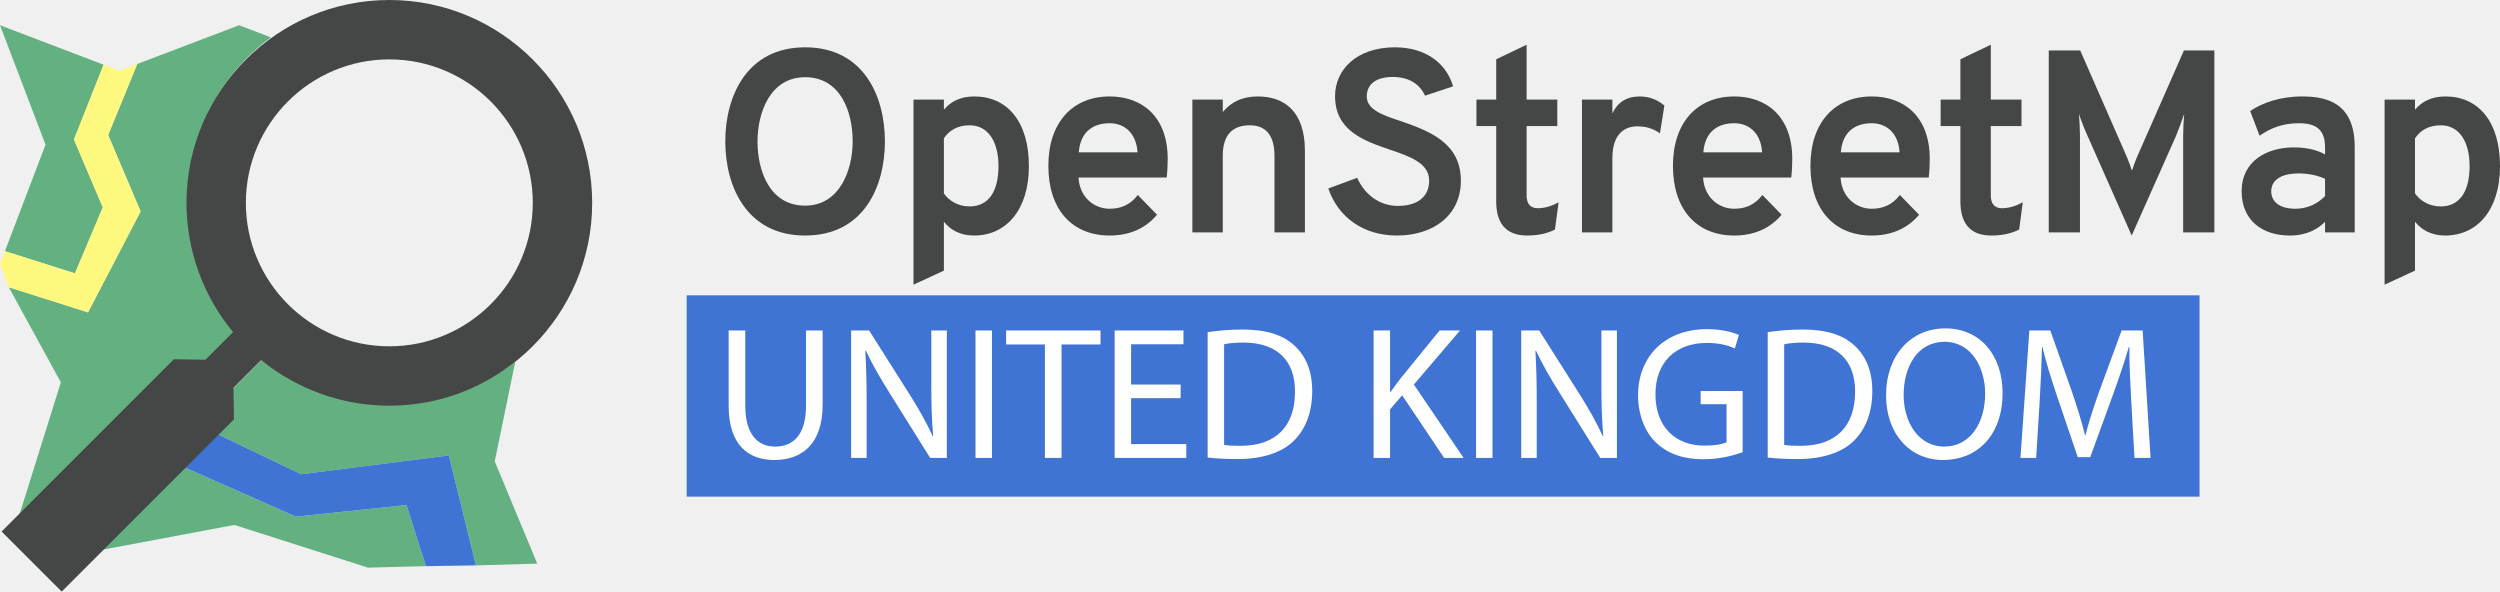
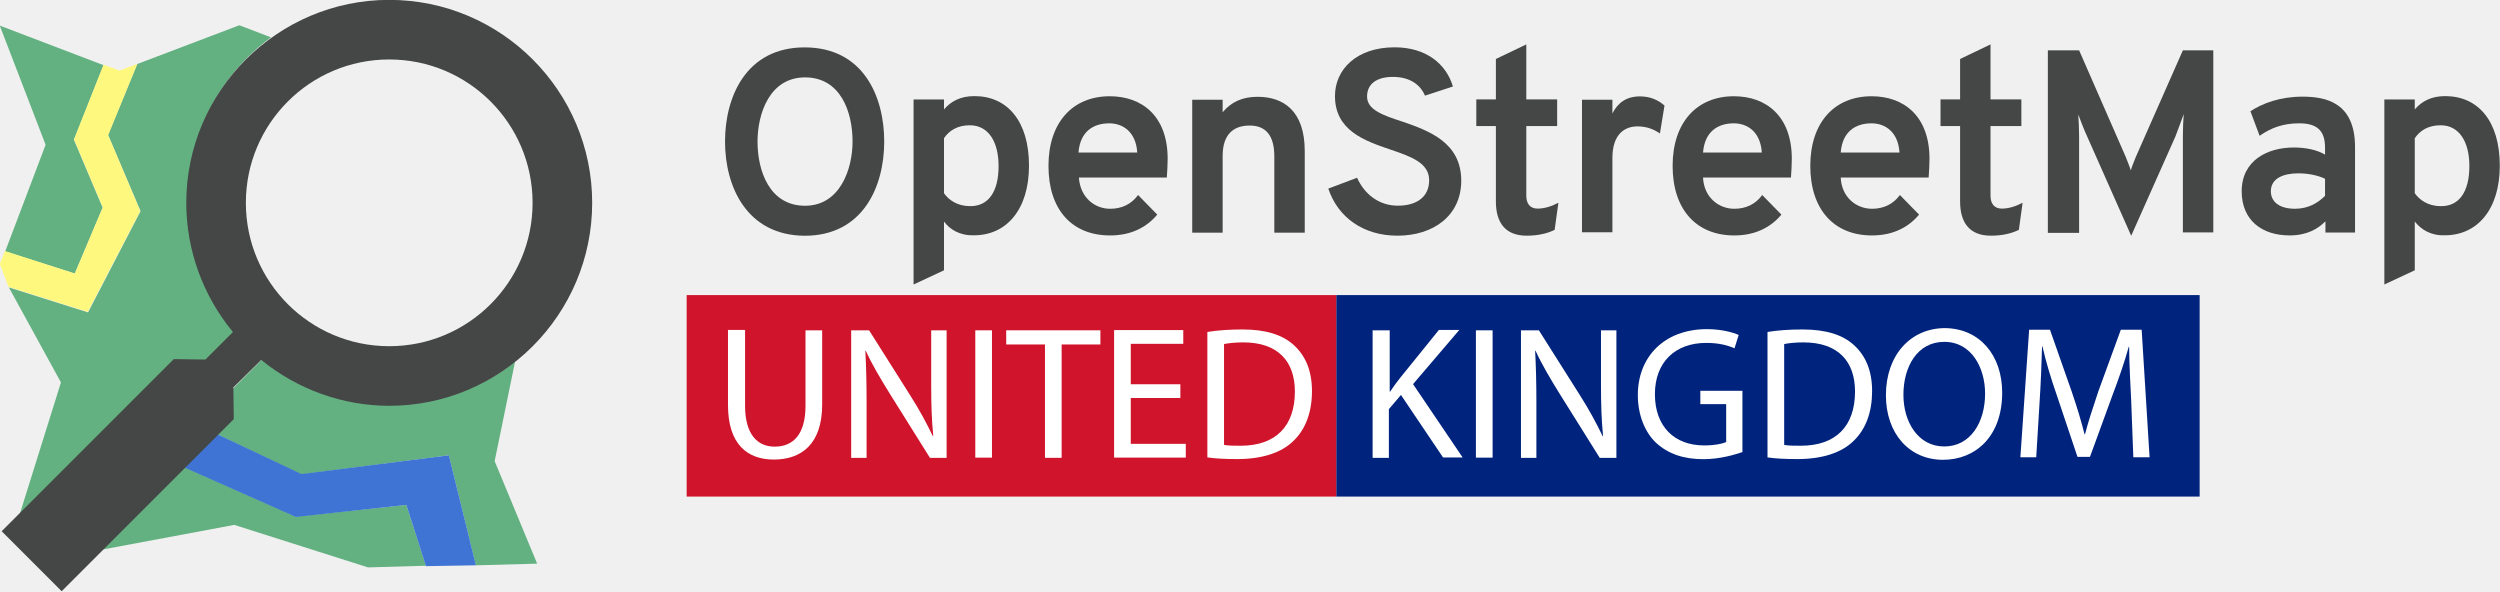
- <svg xmlns="http://www.w3.org/2000/svg" width="142.685mm" height="33.764mm" viewBox="0 0 142.685 33.764" version="1.1" id="svg5194">
-   <defs id="defs5188" />
+ <svg xmlns="http://www.w3.org/2000/svg" version="1.1" id="svg5194" x="0px" y="0px" viewBox="0 0 404.5 95.7" style="enable-background:new 0 0 404.5 95.7;" xml:space="preserve">
+   <style type="text/css">
+ 	.st0{fill:#00237D;}
+ 	.st1{fill:#D0142C;}
+ 	.st2{fill:#63B181;}
+ 	.st3{fill:#4074D4;}
+ 	.st4{fill:#FFF87F;}
+ 	.st5{fill:#454646;}
+ 	.st6{fill:#FFFFFF;}
+ </style>
  <g id="layer1" transform="translate(-48.0979,-178.5546)">
-     <path d="M 173.634,206.9 H 87.289 V 195.41 H 173.634 Z" style="fill:#4074d4;fill-opacity:1;fill-rule:nonzero;stroke:none;stroke-width:0.674" id="path4533" />
+     <path id="path4533_1_" class="st0" d="M403.9,258.9H264.3v-32.6h139.7V258.9z" />
+     <path id="path4533" class="st1" d="M264.3,258.9H159.2v-32.6h105.1V258.9z" />
    <g id="g4535" transform="matrix(0.6743005,0,0,-0.6743005,71.29734,207.3799)">
-       <path d="m 0,0 -9.363,-0.979 -10.58,4.676 -6.69,-7.648 12.064,2.267 11.311,-3.614 4.9,0.127 z" style="fill:#63b181;fill-opacity:1;fill-rule:nonzero;stroke:none" id="path4537" />
+       <path id="path4537" class="st2" d="M63.1-78.4l-26.5-2.8l-30,13.3l-19-21.7l34.2,6.4l32.1-10.2    l13.9,0.4L63.1-78.4z" />
    </g>
    <g id="g4547" transform="matrix(0.6743005,0,0,-0.6743005,73.71727,204.5494)">
-       <path d="M 0,0 2.286,-9.305 7.479,-9.155 3.882,-0.5 5.614,7.915 C 2.706,5.663 -0.942,4.32 -4.904,4.32 c -4.115,0 -7.892,1.447 -10.852,3.858 l -2.757,-2.758 -2.151,-3.104 8.161,-3.904 z" style="fill:#63b181;fill-opacity:1;fill-rule:nonzero;stroke:none" id="path4549" />
+       <path id="path4549" class="st2" d="M69.7-70.7l6.5-26.4l14.7,0.4L80.7-72.1l4.9,23.9    C77.4-54.7,67-58.5,55.8-58.5c-11.7,0-22.4,4.1-30.8,10.9l-7.8-7.8l-6.1-8.8l23.1-11.1L69.7-70.7z" />
    </g>
    <g id="g4551" transform="matrix(0.6743005,0,0,-0.6743005,71.29734,207.3799)">
-       <path d="M 0,0 1.642,-5.171 5.875,-5.107 3.589,4.198 -8.914,2.61 l -8.16,3.904 -2.869,-2.817 10.58,-4.676 z" style="fill:#4074d4;fill-opacity:1;fill-rule:nonzero;stroke:none" id="path4553" />
+       <path id="path4553" class="st3" d="M63.1-78.4l4.7-14.7l12,0.2l-6.5,26.4L37.9-71L14.7-60    l-8.1-8l30-13.3L63.1-78.4z" />
    </g>
    <g id="g4555" transform="matrix(0.6743005,0,0,-0.6743005,63.55638,180.6867)">
-       <path d="m 0,0 -2.689,1.026 -8.618,-3.279 -2.464,-6.017 2.747,-6.464 -4.451,-8.544 -6.706,2.128 4.407,-8.053 -3.779,-12.067 13.84,13.784 2.312,-0.354 2.637,2.636 c -2.655,3.027 -4.269,6.991 -4.269,11.334 0,5.694 2.769,10.74 7.033,13.87" style="fill:#63b181;fill-opacity:1;fill-rule:nonzero;stroke:none" id="path4557" />
+       <path id="path4557" class="st2" d="M42.1-5.8l-7.6,2.9L10-12.2L3-29.2l7.8-18.3L-1.8-71.8l-19,6    l12.5-22.8L-19-122.8l39.2,39.1l6.6-1l7.5,7.5c-7.5,8.6-12.1,19.8-12.1,32.1C22.1-29,30-14.7,42.1-5.8" />
    </g>
    <g id="g4559" transform="matrix(0.6743005,0,0,-0.6743005,52.37485,194.1582)">
-       <path d="m 0,0 2.358,5.588 -2.44,5.742 2.509,6.332 -8.769,3.343 L -2.49,10.894 -5.925,1.88 Z" style="fill:#63b181;fill-opacity:1;fill-rule:nonzero;stroke:none" id="path4561" />
+       <path id="path4561" class="st2" d="M11.6-42.5l6.7,15.8l-6.9,16.3l7.1,17.9l-24.9,9.5L4.6-11.6    l-9.7-25.6L11.6-42.5z" />
    </g>
    <g id="g4563" transform="matrix(0.6743005,0,0,-0.6743005,54.27045,186.264)">
-       <path d="m 0,0 2.464,6.018 -1.507,-0.573 -1.341,0.51 -2.509,-6.333 2.44,-5.741 -2.358,-5.588 -5.925,1.88 -0.418,-1.097 0.744,-1.955 6.706,-2.128 4.451,8.544 z" style="fill:#fff87f;fill-opacity:1;fill-rule:nonzero;stroke:none" id="path4565" />
+       <path id="path4565" class="st4" d="M16.8-21l7,17.1l-4.3-1.6l-3.8,1.4L8.6-22l6.9-16.3L8.8-54.2    L-8-48.8l-1.2-3.1l2.1-5.5l19-6l12.6,24.2L16.8-21z" />
    </g>
    <g id="g4567" transform="matrix(0.6743005,0,0,-0.6743005,78.50589,190.1323)">
-       <path d="m 0,0 c 0,-6.695 -5.447,-12.142 -12.142,-12.142 -6.696,0 -12.144,5.447 -12.144,12.142 0,6.695 5.448,12.143 12.144,12.143 C -5.446,12.143 0,6.696 0,0 m -12.142,17.17 c -9.468,0 -17.169,-7.702 -17.169,-17.169 0,-3.993 1.398,-7.867 3.942,-10.94 l -2.338,-2.339 -2.671,0.042 -14.581,-14.582 5.085,-5.085 14.582,14.581 -0.042,2.671 2.346,2.345 c 3.056,-2.492 6.898,-3.863 10.847,-3.863 9.467,0 17.169,7.702 17.169,17.169 -0.002,9.467 -7.703,17.17 -17.17,17.17 z" style="fill:#454646;fill-opacity:1;fill-rule:nonzero;stroke:none" id="path4569" />
+       <path id="path4569" class="st5" d="M82.7-31.5c0-19-15.4-34.4-34.4-34.4    c-19,0-34.4,15.4-34.4,34.4S29.3,2.9,48.3,2.9S82.7-12.5,82.7-31.5 M48.3,17.2C21.5,17.2-0.4-4.7-0.4-31.5c0-11.3,4-22.3,11.2-31    l-6.6-6.6L-3.4-69l-41.3-41.3l14.4-14.4L11-83.4l-0.1,7.6l6.7,6.6c8.7-7.1,19.6-11,30.7-11C75.2-80.2,97-58.3,97-31.5    C97-4.7,75.2,17.2,48.3,17.2z" />
    </g>
    <g id="g4571" transform="matrix(0.6743005,0,0,-0.6743005,90.63379,197.4157)">
-       <path d="m 0,0 v -6.387 c 0,-2.417 1.073,-3.441 2.514,-3.441 1.6,0 2.625,1.057 2.625,3.441 V 0 h 1.408 v -6.29 c 0,-3.314 -1.744,-4.674 -4.081,-4.674 -2.209,0 -3.874,1.265 -3.874,4.61 V 0 Z" style="fill:#ffffff;fill-opacity:1;fill-rule:nonzero;stroke:none" id="path4573" />
+       <path id="path4573" class="st6" d="M115.7-51.3v-18.1c0-6.9,3-9.8,7.1-9.8c4.5,0,7.4,3,7.4,9.8    v18.1h4v-17.8c0-9.4-4.9-13.2-11.6-13.2c-6.3,0-11,3.6-11,13.1v18H115.7z" />
    </g>
    <g id="g4575" transform="matrix(0.6743005,0,0,-0.6743005,96.67545,204.6901)">
-       <path d="M 0,0 V 10.788 H 1.521 L 4.978,5.33 C 5.778,4.065 6.402,2.929 6.915,1.825 L 6.946,1.841 C 6.818,3.281 6.787,4.594 6.787,6.274 v 4.514 H 8.1 V 0 H 6.69 L 3.266,5.475 c -0.753,1.2 -1.473,2.432 -2.018,3.6 L 1.2,9.06 C 1.28,7.699 1.312,6.402 1.312,4.609 V 0 Z" style="fill:#ffffff;fill-opacity:1;fill-rule:nonzero;stroke:none" id="path4577" />
+       <path id="path4577" class="st6" d="M132.2-71.1v30.6h4.3l9.8-15.5c2.3-3.6,4-6.8,5.5-9.9l0.1,0    c-0.4,4.1-0.5,7.8-0.5,12.6v12.8h3.7v-30.6h-4l-9.7,15.5c-2.1,3.4-4.2,6.9-5.7,10.2l-0.1,0c0.2-3.9,0.3-7.5,0.3-12.6v-13.1H132.2z    " />
    </g>
-     <path d="m 104.713,204.69 h -0.939 v -7.274 h 0.939 z" style="fill:#ffffff;fill-opacity:1;fill-rule:nonzero;stroke:none;stroke-width:0.674" id="path4579" />
+     <path id="path4579" class="st6" d="M208.6,252.6h-2.7V232h2.7V252.6z" />
    <g id="g4581" transform="matrix(0.6743005,0,0,-0.6743005,107.7343,198.2144)">
-       <path d="M 0,0 H -3.281 V 1.185 H 4.706 V 0 H 1.408 V -9.604 H 0 Z" style="fill:#ffffff;fill-opacity:1;fill-rule:nonzero;stroke:none" id="path4583" />
+       <path id="path4583" class="st6" d="M162.3-53.5H153v3.4h22.6v-3.4h-9.3v-27.2h-4V-53.5z" />
    </g>
    <g id="g4585" transform="matrix(0.6743005,0,0,-0.6743005,115.4815,201.2797)">
-       <path d="M 0,0 H -4.193 V -3.889 H 0.48 V -5.058 H -5.586 V 5.73 H 0.24 V 4.562 H -4.193 V 1.153 H 0 Z" style="fill:#ffffff;fill-opacity:1;fill-rule:nonzero;stroke:none" id="path4587" />
+       <path id="path4587" class="st6" d="M183.3-61.8h-11.9v-11h13.2v-3.3h-17.2v30.6H184v-3.3h-12.6    v-9.7h11.9V-61.8z" />
    </g>
    <g id="g4589" transform="matrix(0.6743005,0,0,-0.6743005,117.962,203.9454)">
-       <path d="m 0,0 c 0.353,-0.064 0.864,-0.08 1.408,-0.08 2.978,0 4.594,1.665 4.594,4.578 C 6.019,7.043 4.578,8.659 1.633,8.659 0.912,8.659 0.368,8.596 0,8.516 Z M -1.393,9.54 C -0.544,9.668 0.464,9.764 1.568,9.764 3.569,9.764 4.994,9.3 5.938,8.419 6.898,7.539 7.459,6.29 7.459,4.546 7.459,2.785 6.914,1.345 5.906,0.353 4.897,-0.656 3.233,-1.2 1.137,-1.2 c -0.993,0 -1.825,0.048 -2.53,0.128 z" style="fill:#ffffff;fill-opacity:1;fill-rule:nonzero;stroke:none" id="path4591" />
+       <path id="path4591" class="st6" d="M190.1-69.1c1-0.2,2.4-0.2,4-0.2c8.4,0,13,4.7,13,13    c0,7.2-4,11.8-12.4,11.8c-2,0-3.6-0.2-4.6-0.4V-69.1z M186.1-42c2.4,0.4,5.3,0.6,8.4,0.6c5.7,0,9.7-1.3,12.4-3.8    c2.7-2.5,4.3-6,4.3-11c0-5-1.5-9.1-4.4-11.9c-2.9-2.9-7.6-4.4-13.5-4.4c-2.8,0-5.2,0.1-7.2,0.4V-42z" />
    </g>
    <g id="g4593" transform="matrix(0.6743005,0,0,-0.6743005,126.4948,197.4157)">
-       <path d="M 0,0 H 1.393 V -5.202 H 1.44 c 0.289,0.416 0.577,0.801 0.849,1.152 L 5.586,0 h 1.728 l -3.905,-4.577 4.21,-6.211 H 5.97 L 2.417,-5.49 1.393,-6.675 v -4.113 H 0 Z" style="fill:#ffffff;fill-opacity:1;fill-rule:nonzero;stroke:none" id="path4595" />
+       <path id="path4595" class="st6" d="M213.3-51.3h3.9v-14.7h0.1c0.8,1.2,1.6,2.3,2.4,3.3l9.3,11.5    h4.9l-11.1-13l11.9-17.6h-4.7l-10.1,15l-2.9-3.4v-11.7h-3.9V-51.3z" />
    </g>
-     <path d="m 133.281,204.69 h -0.939 v -7.274 h 0.939 z" style="fill:#ffffff;fill-opacity:1;fill-rule:nonzero;stroke:none;stroke-width:0.674" id="path4597" />
+     <path id="path4597" class="st6" d="M289.6,252.6h-2.7V232h2.7V252.6z" />
    <g id="g4599" transform="matrix(0.6743005,0,0,-0.6743005,134.921,204.6901)">
-       <path d="M 0,0 V 10.788 H 1.521 L 4.978,5.33 C 5.778,4.065 6.402,2.929 6.914,1.825 l 0.032,0.016 c -0.128,1.44 -0.16,2.753 -0.16,4.433 v 4.514 H 8.099 V 0 H 6.69 L 3.265,5.475 c -0.752,1.2 -1.473,2.432 -2.017,3.6 L 1.2,9.06 C 1.28,7.699 1.312,6.402 1.312,4.609 V 0 Z" style="fill:#ffffff;fill-opacity:1;fill-rule:nonzero;stroke:none" id="path4601" />
+       <path id="path4601" class="st6" d="M236.2-71.1v30.6h4.3l9.8-15.5c2.3-3.6,4-6.8,5.5-9.9l0.1,0    c-0.4,4.1-0.5,7.8-0.5,12.6v12.8h3.7v-30.6h-4l-9.7,15.5c-2.1,3.4-4.2,6.9-5.7,10.2l-0.1,0c0.2-3.9,0.3-7.5,0.3-12.6v-13.1H236.2z    " />
    </g>
    <g id="g4603" transform="matrix(0.6743005,0,0,-0.6743005,147.5569,204.3661)">
-       <path d="m 0,0 c -0.624,-0.225 -1.856,-0.593 -3.313,-0.593 -1.633,0 -2.977,0.416 -4.034,1.425 -0.928,0.897 -1.505,2.337 -1.505,4.018 0.016,3.217 2.225,5.57 5.843,5.57 1.248,0 2.225,-0.273 2.689,-0.496 L -0.656,8.787 c -0.576,0.256 -1.297,0.465 -2.385,0.465 -2.625,0 -4.338,-1.633 -4.338,-4.338 0,-2.737 1.649,-4.354 4.162,-4.354 0.912,0 1.536,0.128 1.857,0.288 V 4.065 H -3.554 V 5.186 H 0 Z" style="fill:#ffffff;fill-opacity:1;fill-rule:nonzero;stroke:none" id="path4605" />
+       <path id="path4605" class="st6" d="M270.6-70.2c-1.8-0.6-5.3-1.7-9.4-1.7c-4.6,0-8.4,1.2-11.4,4    c-2.6,2.5-4.3,6.6-4.3,11.4c0,9.1,6.3,15.8,16.6,15.8c3.5,0,6.3-0.8,7.6-1.4l-1-3.2c-1.6,0.7-3.7,1.3-6.8,1.3    c-7.4,0-12.3-4.6-12.3-12.3c0-7.8,4.7-12.3,11.8-12.3c2.6,0,4.4,0.4,5.3,0.8v9.1h-6.2v3.2h10.1V-70.2z" />
    </g>
    <g id="g4607" transform="matrix(0.6743005,0,0,-0.6743005,149.9287,203.9454)">
-       <path d="m 0,0 c 0.352,-0.064 0.864,-0.08 1.408,-0.08 2.978,0 4.594,1.665 4.594,4.578 C 6.019,7.043 4.577,8.659 1.633,8.659 0.912,8.659 0.368,8.596 0,8.516 Z M -1.393,9.54 C -0.545,9.668 0.464,9.764 1.568,9.764 3.569,9.764 4.994,9.3 5.938,8.419 6.898,7.539 7.459,6.29 7.459,4.546 7.459,2.785 6.914,1.345 5.906,0.353 4.897,-0.656 3.233,-1.2 1.136,-1.2 c -0.992,0 -1.824,0.048 -2.529,0.128 z" style="fill:#ffffff;fill-opacity:1;fill-rule:nonzero;stroke:none" id="path4609" />
+       <path id="path4609" class="st6" d="M277.1-69.1c1-0.2,2.4-0.2,4-0.2c8.4,0,13,4.7,13,13    c0,7.2-4,11.8-12.4,11.8c-2,0-3.6-0.2-4.6-0.4V-69.1z M273.1-42c2.4,0.4,5.3,0.6,8.4,0.6c5.7,0,9.7-1.3,12.4-3.8    c2.7-2.5,4.3-6,4.3-11c0-5-1.5-9.1-4.4-11.9c-2.9-2.9-7.6-4.4-13.5-4.4c-2.8,0-5.2,0.1-7.2,0.4V-42z" />
    </g>
    <g id="g4611" transform="matrix(0.6743005,0,0,-0.6743005,156.7469,201.096)">
-       <path d="m 0,0 c 0,-2.305 1.249,-4.37 3.441,-4.37 2.209,0 3.458,2.033 3.458,4.482 0,2.145 -1.121,4.386 -3.441,4.386 C 1.153,4.498 0,2.369 0,0 m 8.372,0.176 c 0,-3.713 -2.257,-5.682 -5.011,-5.682 -2.848,0 -4.849,2.209 -4.849,5.474 0,3.426 2.129,5.667 5.009,5.667 2.946,0 4.851,-2.258 4.851,-5.459" style="fill:#ffffff;fill-opacity:1;fill-rule:nonzero;stroke:none" id="path4613" />
+       <path id="path4613" class="st6" d="M295.6-61.3c0-6.5,3.5-12.4,9.8-12.4c6.3,0,9.8,5.8,9.8,12.7    c0,6.1-3.2,12.4-9.8,12.4C298.9-48.6,295.6-54.6,295.6-61.3 M319.3-60.8c0-10.5-6.4-16.1-14.2-16.1c-8.1,0-13.7,6.3-13.7,15.5    c0,9.7,6,16.1,14.2,16.1C313.9-45.4,319.3-51.8,319.3-60.8" />
    </g>
    <g id="g4615" transform="matrix(0.6743005,0,0,-0.6743005,169.7389,201.4951)">
-       <path d="M 0,0 C -0.08,1.504 -0.177,3.313 -0.16,4.657 H -0.209 C -0.576,3.393 -1.024,2.049 -1.569,0.56 L -3.474,-4.674 H -4.53 L -6.275,0.464 C -6.787,1.984 -7.22,3.377 -7.523,4.657 H -7.556 C -7.588,3.313 -7.668,1.504 -7.764,-0.112 L -8.052,-4.738 H -9.38 L -8.628,6.05 h 1.776 l 1.841,-5.218 c 0.449,-1.328 0.817,-2.513 1.089,-3.634 h 0.048 c 0.272,1.089 0.656,2.274 1.137,3.634 L -0.816,6.05 H 0.96 L 1.632,-4.738 H 0.271 Z" style="fill:#ffffff;fill-opacity:1;fill-rule:nonzero;stroke:none" id="path4617" />
+       <path id="path4617" class="st6" d="M331-62.4c-0.2,4.3-0.5,9.4-0.5,13.2h-0.1    c-1-3.6-2.3-7.4-3.9-11.6l-5.4-14.8h-3l-4.9,14.6c-1.5,4.3-2.7,8.3-3.5,11.9h-0.1c-0.1-3.8-0.3-8.9-0.6-13.5l-0.8-13.1h-3.8    l2.1,30.6h5l5.2-14.8c1.3-3.8,2.3-7.1,3.1-10.3h0.1c0.8,3.1,1.9,6.4,3.2,10.3l5.4,14.8h5l1.9-30.6h-3.9L331-62.4z" />
    </g>
    <g id="g4619" transform="matrix(0.6743005,0,0,-0.6743005,96.76304,186.6262)">
-       <path d="m 0,0 c 0,2.53 -1.034,5.435 -4.026,5.435 -2.993,0 -4.027,-3.059 -4.027,-5.435 0,-2.508 1.034,-5.435 4.027,-5.435 C -1.056,-5.435 0,-2.354 0,0 m -10.781,0 c 0,3.807 1.804,7.965 6.755,7.965 4.972,0 6.755,-4.158 6.755,-7.965 0,-3.807 -1.783,-7.965 -6.755,-7.965 -4.951,0 -6.755,4.158 -6.755,7.965" style="fill:#454646;fill-opacity:1;fill-rule:nonzero;stroke:none" id="path4621" />
+       <path id="path4621" class="st5" d="M132.4-22c0,7.2-2.9,15.4-11.4,15.4    c-8.5,0-11.4-8.7-11.4-15.4c0-7.1,2.9-15.4,11.4-15.4C129.4-37.4,132.4-28.6,132.4-22 M101.8-22c0,10.8,5.1,22.6,19.1,22.6    c14.1,0,19.1-11.8,19.1-22.6s-5.1-22.6-19.1-22.6C107-44.5,101.8-32.8,101.8-22" />
    </g>
    <g id="g4623" transform="matrix(0.6743005,0,0,-0.6743005,105.0851,188.0357)">
-       <path d="m 0,0 c 0,2.046 -0.857,3.455 -2.442,3.455 -1.012,0 -1.716,-0.418 -2.178,-1.101 v -4.665 c 0.395,-0.571 1.143,-1.1 2.178,-1.1 C -0.88,-3.411 0,-2.2 0,0 m -4.62,-4.708 v -4.137 l -2.574,-1.189 V 5.633 H -4.62 V 4.775 c 0.55,0.66 1.364,1.122 2.574,1.122 2.794,0 4.62,-2.134 4.62,-5.897 0,-3.697 -1.914,-5.875 -4.642,-5.875 -1.21,0 -2.025,0.506 -2.552,1.167" style="fill:#454646;fill-opacity:1;fill-rule:nonzero;stroke:none" id="path4625" />
+       <path id="path4625" class="st5" d="M155.1-25.8c0,5.8-2.4,9.8-6.9,9.8c-2.9,0-4.9-1.2-6.2-3.1    v-13.2c1.1-1.6,3.2-3.1,6.2-3.1C152.6-35.5,155.1-32,155.1-25.8 M142-39.1v-11.7l-7.3-3.4v44.4h7.3v-2.4c1.6,1.9,3.9,3.2,7.3,3.2    c7.9,0,13.1-6,13.1-16.7c0-10.5-5.4-16.7-13.2-16.7C145.8-42.5,143.4-41,142-39.1" />
    </g>
    <g id="g4627" transform="matrix(0.6743005,0,0,-0.6743005,113.0214,187.2495)">
-       <path d="M 0,0 C -0.11,1.716 -1.188,2.464 -2.354,2.464 -3.74,2.464 -4.841,1.76 -4.973,0 Z m -7.547,-1.144 c 0,3.674 2.046,5.875 5.193,5.875 2.707,0 4.907,-1.672 4.907,-5.281 0,-0.462 -0.023,-1.078 -0.088,-1.584 h -7.46 c 0.089,-1.651 1.299,-2.64 2.641,-2.64 0.99,0 1.782,0.374 2.376,1.166 L 1.65,-5.281 c -0.879,-1.056 -2.2,-1.76 -4.004,-1.76 -3.191,0 -5.193,2.201 -5.193,5.897" style="fill:#454646;fill-opacity:1;fill-rule:nonzero;stroke:none" id="path4629" />
+       <path id="path4629" class="st5" d="M176.6-23.7c-0.3,4.9-3.4,7-6.7,7c-3.9,0-7-2-7.4-7H176.6z     M155.3-26.9c0,10.4,5.8,16.7,14.7,16.7c7.7,0,13.9-4.7,13.9-15c0-1.3-0.1-3.1-0.2-4.5h-21.1c0.3-4.7,3.7-7.5,7.5-7.5    c2.8,0,5.1,1.1,6.7,3.3l4.6-4.7c-2.5-3-6.2-5-11.3-5C160.9-43.6,155.3-37.4,155.3-26.9" />
    </g>
    <g id="g4631" transform="matrix(0.6743005,0,0,-0.6743005,120.839,187.4721)">
-       <path d="m 0,0 c 0,1.849 -0.792,2.619 -2.09,2.619 -1.387,0 -2.289,-0.726 -2.289,-2.575 V -6.447 H -6.953 V 4.797 h 2.574 V 3.741 c 0.727,0.88 1.694,1.32 2.971,1.32 2.135,0 3.982,-1.166 3.982,-4.599 V -6.447 H 0 Z" style="fill:#454646;fill-opacity:1;fill-rule:nonzero;stroke:none" id="path4633" />
+       <path id="path4633" class="st5" d="M197.9-24.3c0,5.2-2.2,7.4-5.9,7.4c-3.9,0-6.5-2.1-6.5-7.3    v-18.4h-7.3v31.9h7.3v-3c2.1,2.5,4.8,3.7,8.4,3.7c6.1,0,11.3-3.3,11.3-13v-19.6h-7.3V-24.3z" />
    </g>
    <g id="g4635" transform="matrix(0.6743005,0,0,-0.6743005,123.9089,189.3116)">
-       <path d="m 0,0 2.442,0.902 c 0.638,-1.408 1.87,-2.377 3.454,-2.377 1.585,0 2.641,0.726 2.641,2.135 0,1.474 -1.562,2.024 -3.301,2.618 -2.2,0.748 -4.664,1.606 -4.664,4.533 0,2.244 1.826,4.136 5.061,4.136 2.684,0 4.379,-1.408 4.929,-3.3 L 8.186,7.855 C 7.789,8.757 6.909,9.439 5.457,9.439 c -1.387,0 -2.2,-0.594 -2.2,-1.65 0,-1.122 1.342,-1.584 2.948,-2.112 2.244,-0.793 5.017,-1.76 5.017,-5.017 0,-2.971 -2.377,-4.643 -5.413,-4.643 C 2.971,-3.983 0.836,-2.442 0,0" style="fill:#454646;fill-opacity:1;fill-rule:nonzero;stroke:none" id="path4637" />
+       <path id="path4637" class="st5" d="M206.3-29.3l6.9,2.6c1.8-4,5.3-6.7,9.8-6.7    c4.5,0,7.5,2.1,7.5,6.1c0,4.2-4.4,5.7-9.4,7.4c-6.2,2.1-13.2,4.6-13.2,12.8c0,6.4,5.2,11.7,14.3,11.7c7.6,0,12.4-4,14-9.4L229.5-7    c-1.1,2.6-3.6,4.5-7.7,4.5c-3.9,0-6.2-1.7-6.2-4.7c0-3.2,3.8-4.5,8.4-6c6.4-2.2,14.2-5,14.2-14.2c0-8.4-6.7-13.2-15.3-13.2    C214.7-40.6,208.6-36.2,206.3-29.3" />
    </g>
    <g id="g4639" transform="matrix(0.6743005,0,0,-0.6743005,133.4921,190.0537)">
-       <path d="M 0,0 V 6.381 H -1.672 V 8.625 H 0 v 3.411 l 2.574,1.232 V 8.625 H 5.171 V 6.381 H 2.574 V 0.506 c 0,-0.638 0.265,-1.078 0.947,-1.078 0.572,0 1.166,0.176 1.76,0.506 L 4.973,-2.376 C 4.335,-2.706 3.543,-2.882 2.619,-2.882 0.771,-2.882 0,-1.782 0,0" style="fill:#454646;fill-opacity:1;fill-rule:nonzero;stroke:none" id="path4641" />
+       <path id="path4641" class="st5" d="M232.3-31.3v18.1h-4.7v6.4h4.7v9.7l7.3,3.5V-6.8h7.4v-6.4    h-7.4v-16.7c0-1.8,0.8-3.1,2.7-3.1c1.6,0,3.3,0.5,5,1.4l-0.9-6.5c-1.8-0.9-4.1-1.4-6.7-1.4C234.5-39.5,232.3-36.3,232.3-31.3" />
    </g>
    <g id="g4643" transform="matrix(0.6743005,0,0,-0.6743005,138.3873,184.2375)">
-       <path d="m 0,0 h 2.574 v -1.166 c 0.441,0.924 1.189,1.43 2.311,1.43 0.836,0 1.517,-0.286 2.09,-0.77 L 6.601,-2.86 c -0.462,0.33 -1.056,0.594 -1.914,0.594 -0.991,0 -2.113,-0.55 -2.113,-2.685 v -6.293 H 0 Z" style="fill:#454646;fill-opacity:1;fill-rule:nonzero;stroke:none" id="path4645" />
+       <path id="path4645" class="st5" d="M245.7-15.5h7.3v-3.3c1.3,2.6,3.4,4.1,6.6,4.1    c2.4,0,4.3-0.8,5.9-2.2l-1.1-6.7c-1.3,0.9-3,1.7-5.4,1.7c-2.8,0-6-1.6-6-7.6v-17.8h-7.3V-15.5z" />
    </g>
    <g id="g4647" transform="matrix(0.6743005,0,0,-0.6743005,148.6684,187.2495)">
-       <path d="M 0,0 C -0.11,1.716 -1.188,2.464 -2.354,2.464 -3.741,2.464 -4.841,1.76 -4.973,0 Z m -7.547,-1.144 c 0,3.674 2.046,5.875 5.193,5.875 2.706,0 4.906,-1.672 4.906,-5.281 0,-0.462 -0.022,-1.078 -0.088,-1.584 h -7.459 c 0.088,-1.651 1.299,-2.64 2.641,-2.64 0.99,0 1.782,0.374 2.375,1.166 L 1.65,-5.281 c -0.88,-1.056 -2.201,-1.76 -4.004,-1.76 -3.191,0 -5.193,2.201 -5.193,5.897" style="fill:#454646;fill-opacity:1;fill-rule:nonzero;stroke:none" id="path4649" />
+       <path id="path4649" class="st5" d="M273.6-23.7c-0.3,4.9-3.4,7-6.7,7c-3.9,0-7-2-7.4-7H273.6z     M252.2-26.9c0,10.4,5.8,16.7,14.7,16.7c7.7,0,13.9-4.7,13.9-15c0-1.3-0.1-3.1-0.2-4.5h-21.1c0.2-4.7,3.7-7.5,7.5-7.5    c2.8,0,5.1,1.1,6.7,3.3l4.6-4.7c-2.5-3-6.2-5-11.3-5C257.9-43.6,252.2-37.4,252.2-26.9" />
    </g>
    <g id="g4651" transform="matrix(0.6743005,0,0,-0.6743005,156.515,187.2495)">
-       <path d="M 0,0 C -0.11,1.716 -1.188,2.464 -2.354,2.464 -3.741,2.464 -4.841,1.76 -4.973,0 Z m -7.547,-1.144 c 0,3.674 2.046,5.875 5.193,5.875 2.706,0 4.906,-1.672 4.906,-5.281 0,-0.462 -0.022,-1.078 -0.088,-1.584 h -7.459 c 0.088,-1.651 1.299,-2.64 2.641,-2.64 0.99,0 1.782,0.374 2.375,1.166 L 1.65,-5.281 c -0.88,-1.056 -2.201,-1.76 -4.004,-1.76 -3.191,0 -5.193,2.201 -5.193,5.897" style="fill:#454646;fill-opacity:1;fill-rule:nonzero;stroke:none" id="path4653" />
+       <path id="path4653" class="st5" d="M295-23.7c-0.3,4.9-3.4,7-6.7,7c-3.9,0-7-2-7.4-7H295z     M273.6-26.9c0,10.4,5.8,16.7,14.7,16.7c7.7,0,13.9-4.7,13.9-15c0-1.3-0.1-3.1-0.2-4.5h-21.1c0.2-4.7,3.7-7.5,7.5-7.5    c2.8,0,5.1,1.1,6.7,3.3l4.6-4.7c-2.5-3-6.2-5-11.3-5C279.3-43.6,273.6-37.4,273.6-26.9" />
    </g>
    <g id="g4655" transform="matrix(0.6743005,0,0,-0.6743005,159.9853,190.0537)">
-       <path d="M 0,0 V 6.381 H -1.672 V 8.625 H 0 v 3.411 l 2.574,1.232 V 8.625 H 5.171 V 6.381 H 2.574 V 0.506 c 0,-0.638 0.265,-1.078 0.947,-1.078 0.572,0 1.166,0.176 1.76,0.506 L 4.973,-2.376 C 4.335,-2.706 3.543,-2.882 2.619,-2.882 0.771,-2.882 0,-1.782 0,0" style="fill:#454646;fill-opacity:1;fill-rule:nonzero;stroke:none" id="path4657" />
+       <path id="path4657" class="st5" d="M304.4-31.3v18.1h-4.7v6.4h4.7v9.7l7.3,3.5V-6.8h7.4v-6.4    h-7.4v-16.7c0-1.8,0.8-3.1,2.7-3.1c1.6,0,3.3,0.5,5,1.4l-0.9-6.5c-1.8-0.9-4.1-1.4-6.7-1.4C306.6-39.5,304.4-36.3,304.4-31.3" />
    </g>
    <g id="g4659" transform="matrix(0.6743005,0,0,-0.6743005,172.6996,191.8192)">
-       <path d="m 0,0 v 8.185 c 0,0.55 0.044,1.43 0.088,1.848 C -0.11,9.439 -0.396,8.691 -0.616,8.141 l -3.74,-8.405 -3.742,8.449 C -8.34,8.713 -8.625,9.439 -8.823,10.033 -8.779,9.615 -8.735,8.735 -8.735,8.185 V 0 h -2.641 v 15.402 h 2.662 l 3.961,-9.043 c 0.154,-0.374 0.308,-0.792 0.418,-1.144 0.11,0.352 0.265,0.77 0.418,1.144 l 3.982,9.043 H 2.641 V 0 Z" style="fill:#454646;fill-opacity:1;fill-rule:nonzero;stroke:none" id="path4661" />
+       <path id="path4661" class="st5" d="M339-36.1v23.2c0,1.6,0.1,4.1,0.2,5.2    c-0.6-1.7-1.4-3.8-2-5.4l-10.6-23.8l-10.6,23.9c-0.7,1.5-1.5,3.6-2.1,5.2c0.1-1.2,0.2-3.7,0.2-5.2v-23.2h-7.5V7.6h7.5l11.2-25.6    c0.4-1.1,0.9-2.2,1.2-3.2c0.3,1,0.8,2.2,1.2,3.2l11.3,25.6h7.3v-43.7H339z" />
    </g>
    <g id="g4663" transform="matrix(0.6743005,0,0,-0.6743005,180.7984,189.7419)">
-       <path d="m 0,0 v 1.452 c -0.594,0.286 -1.408,0.462 -2.244,0.462 -1.277,0 -2.311,-0.44 -2.311,-1.518 0,-0.88 0.704,-1.474 2.047,-1.474 1.1,0 1.937,0.484 2.508,1.078 m 0,-2.178 c -0.55,-0.572 -1.496,-1.167 -2.992,-1.167 -2.311,0 -4.07,1.277 -4.07,3.741 0,2.596 2.178,3.718 4.4,3.718 1.057,0 1.958,-0.197 2.662,-0.593 v 0.593 c 0,1.475 -0.726,2.047 -2.2,2.047 -1.364,0 -2.399,-0.396 -3.344,-1.057 l -0.793,2.091 c 1.013,0.682 2.509,1.232 4.401,1.232 1.98,0 4.445,-0.484 4.445,-4.268 v -7.24 H 0 Z" style="fill:#454646;fill-opacity:1;fill-rule:nonzero;stroke:none" id="path4665" />
+       <path id="path4665" class="st5" d="M361.1-30.4v4.1c-1.7,0.8-4,1.3-6.4,1.3    c-3.6,0-6.6-1.2-6.6-4.3c0-2.5,2-4.2,5.8-4.2C357.1-33.5,359.4-32.1,361.1-30.4 M361.1-36.6c-1.6-1.6-4.2-3.3-8.5-3.3    c-6.6,0-11.5,3.6-11.5,10.6c0,7.4,6.2,10.5,12.5,10.5c3,0,5.6-0.6,7.5-1.7v1.7c0,4.2-2.1,5.8-6.2,5.8c-3.9,0-6.8-1.1-9.5-3    l-2.2,5.9c2.9,1.9,7.1,3.5,12.5,3.5c5.6,0,12.6-1.4,12.6-12.1v-20.5h-7.1V-36.6z" />
    </g>
    <g id="g4667" transform="matrix(0.6743005,0,0,-0.6743005,189.0474,188.0357)">
-       <path d="m 0,0 c 0,2.046 -0.858,3.455 -2.442,3.455 -1.013,0 -1.717,-0.418 -2.179,-1.101 v -4.665 c 0.396,-0.571 1.144,-1.1 2.179,-1.1 C -0.881,-3.411 0,-2.2 0,0 m -4.621,-4.708 v -4.137 l -2.574,-1.189 V 5.633 h 2.574 V 4.775 c 0.55,0.66 1.364,1.122 2.574,1.122 2.795,0 4.621,-2.134 4.621,-5.897 0,-3.697 -1.914,-5.875 -4.642,-5.875 -1.211,0 -2.025,0.506 -2.553,1.167" style="fill:#454646;fill-opacity:1;fill-rule:nonzero;stroke:none" id="path4669" />
+       <path id="path4669" class="st5" d="M383.5-25.8c0,5.8-2.4,9.8-6.9,9.8c-2.9,0-4.9-1.2-6.2-3.1    v-13.2c1.1-1.6,3.2-3.1,6.2-3.1C381-35.5,383.5-32,383.5-25.8 M370.4-39.1v-11.7l-7.3-3.4v44.4h7.3v-2.4c1.6,1.9,3.9,3.2,7.3,3.2    c7.9,0,13.1-6,13.1-16.7c0-10.5-5.4-16.7-13.2-16.7C374.2-42.5,371.9-41,370.4-39.1" />
    </g>
  </g>
</svg>
